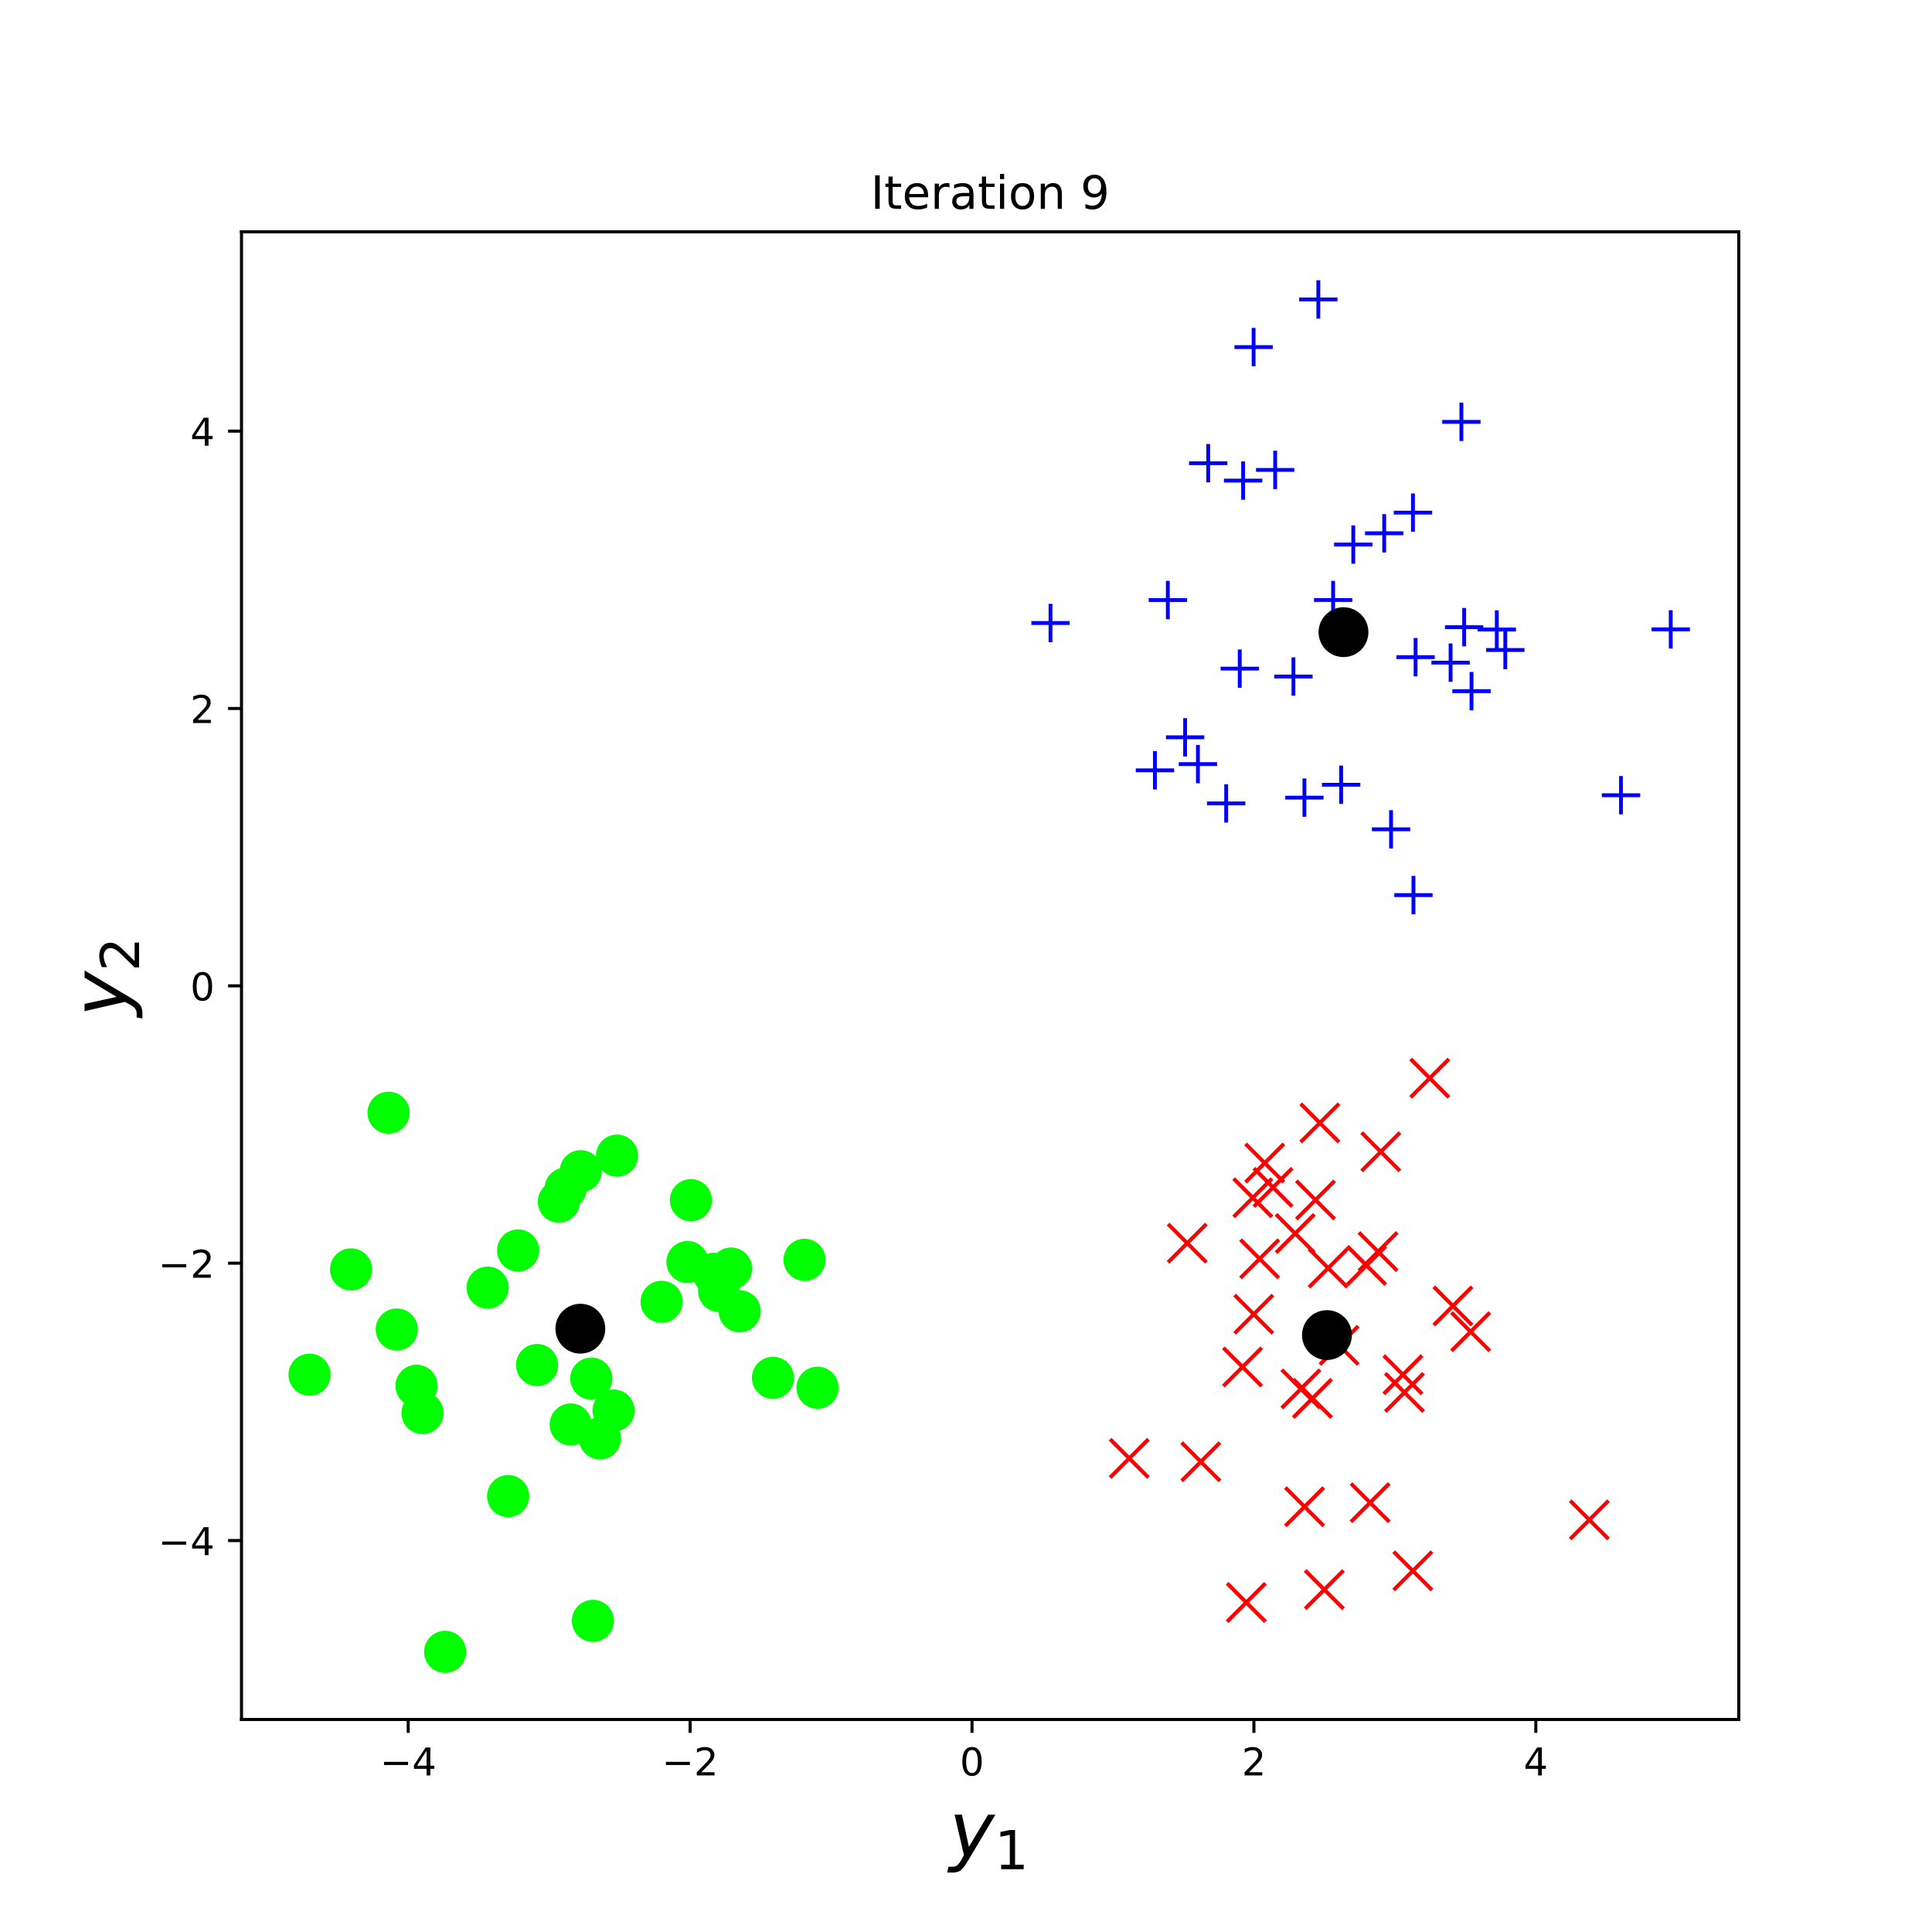
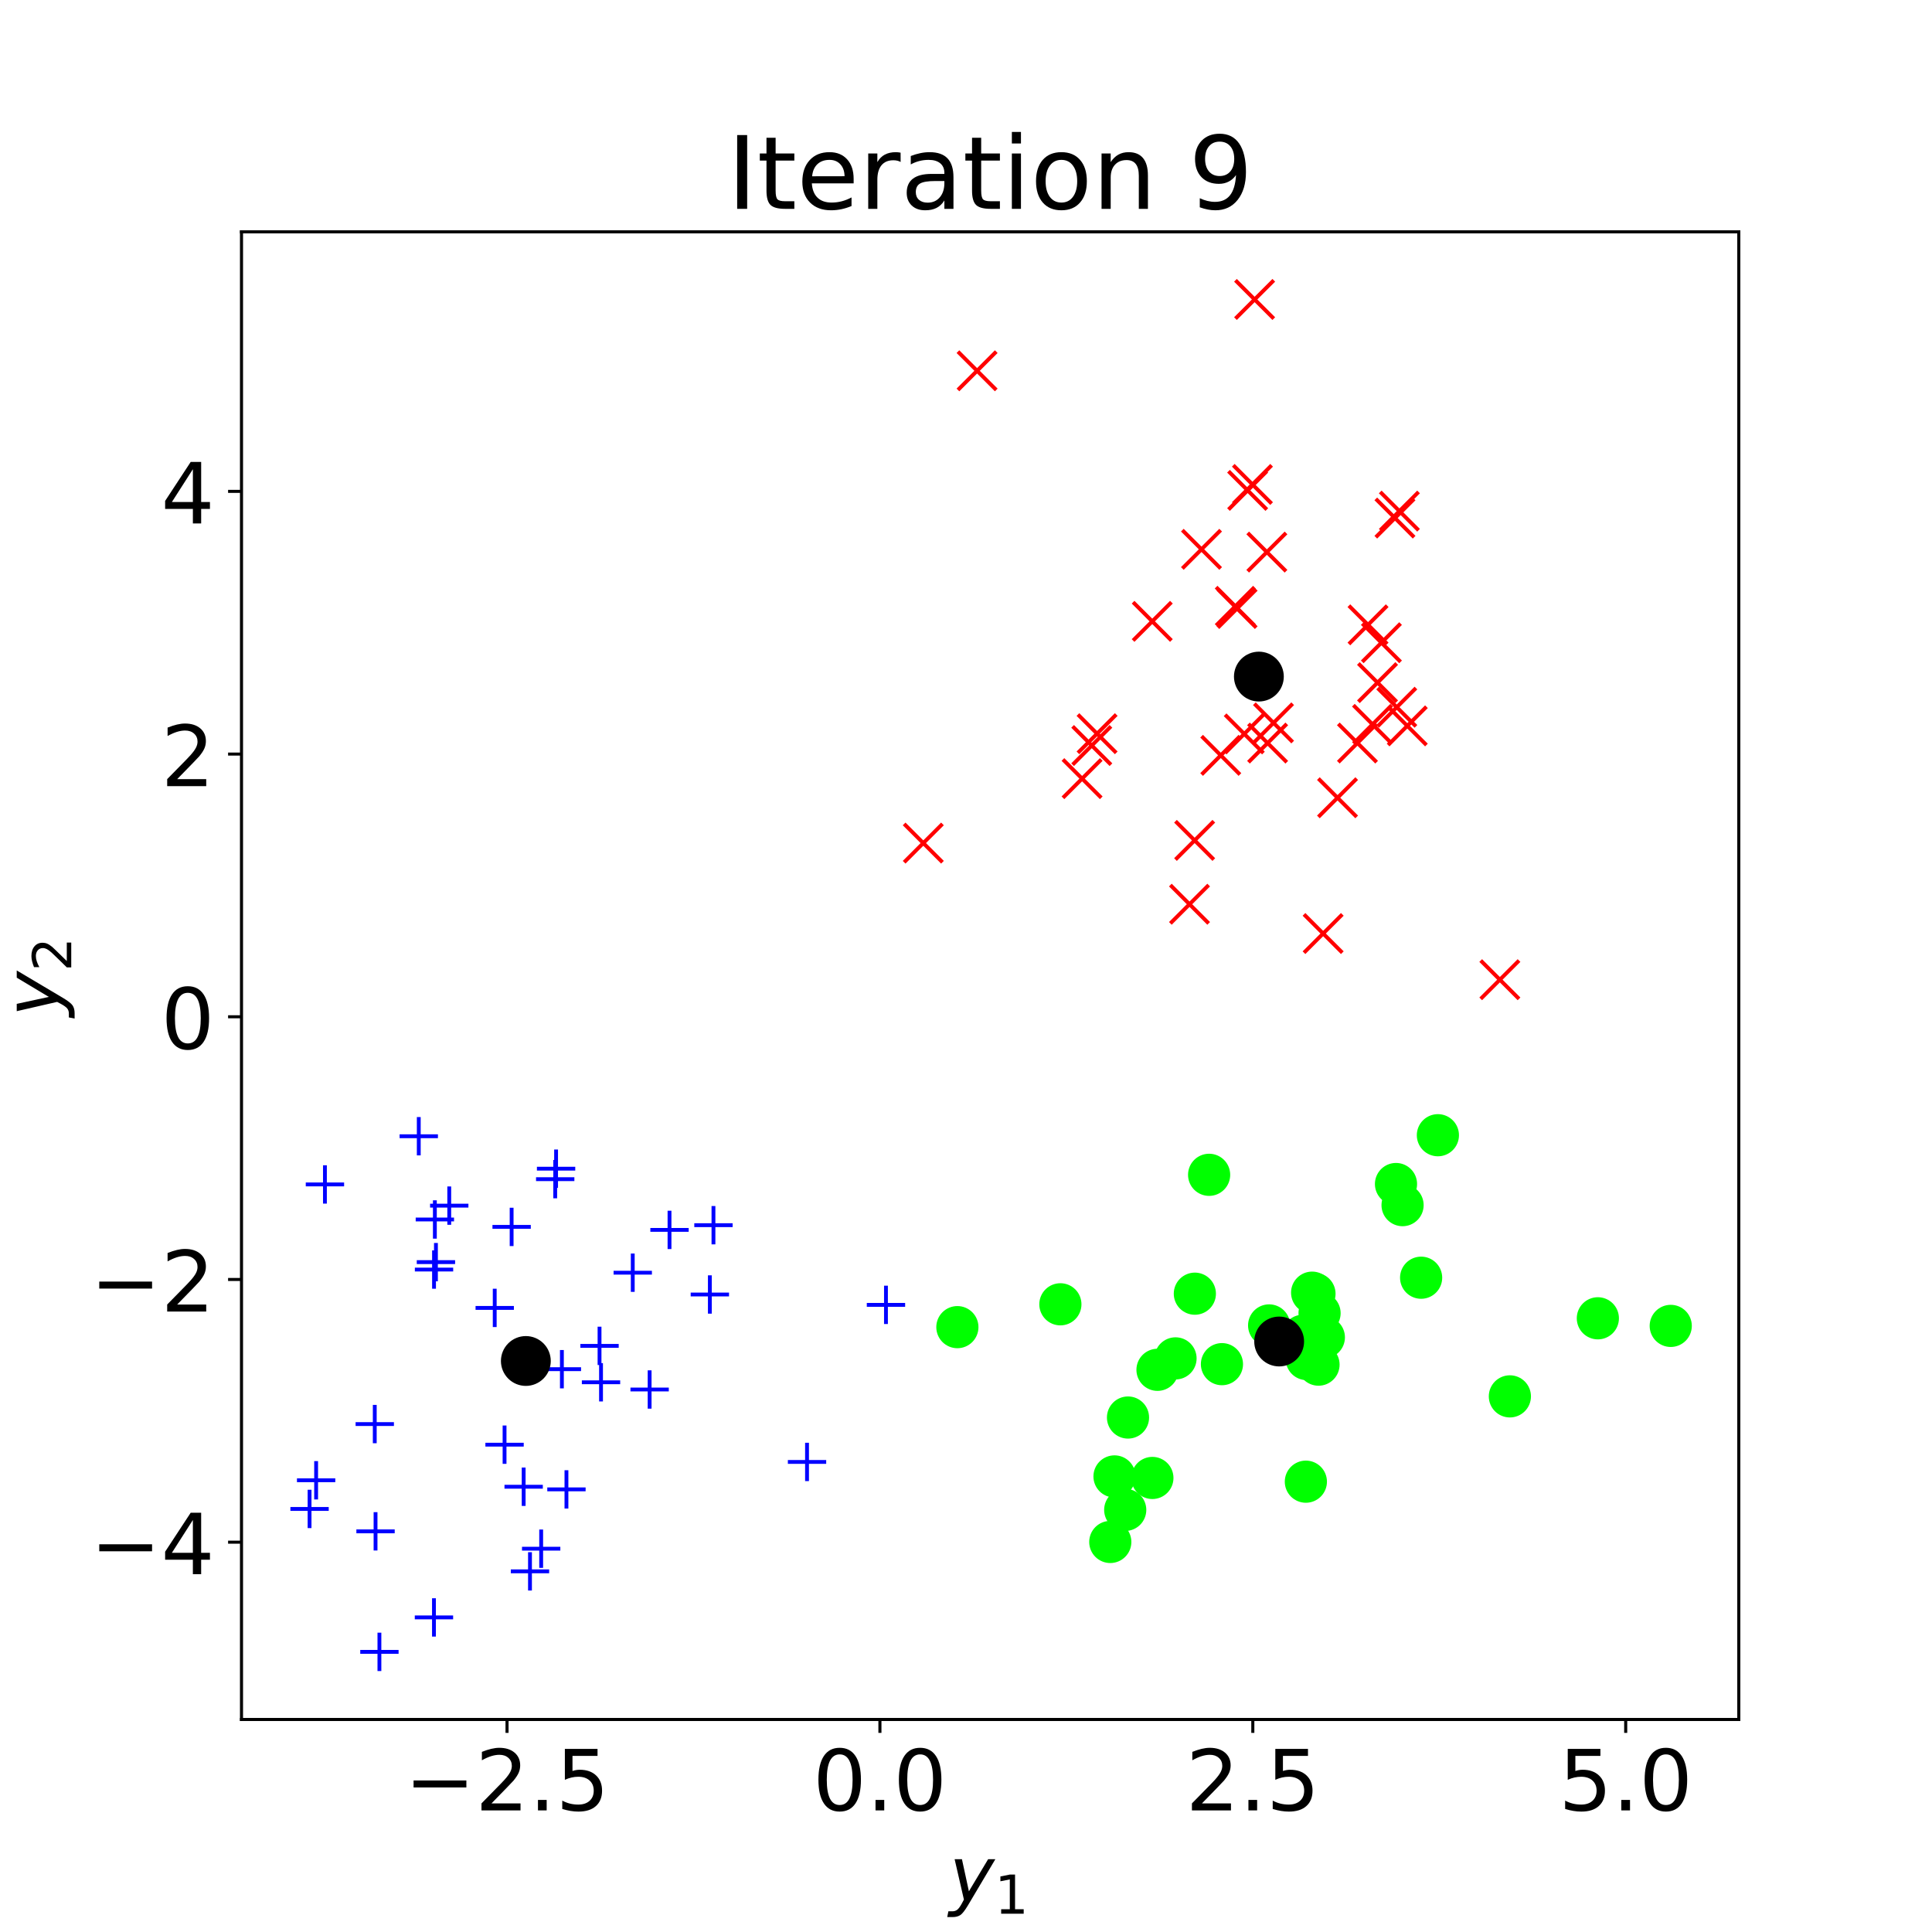
<svg xmlns="http://www.w3.org/2000/svg" xmlns:xlink="http://www.w3.org/1999/xlink" width="504pt" height="504pt" viewBox="0 0 504 504" version="1.1">
  <defs>
    <style type="text/css">*{stroke-linejoin: round; stroke-linecap: butt}</style>
  </defs>
  <g id="figure_1">
    <g id="patch_1">
      <path d="M 0 504  L 504 504  L 504 0  L 0 0  L 0 504  z " style="fill: none" />
    </g>
    <g id="axes_1">
      <g id="patch_2">
        <path d="M 63 448.56  L 453.6 448.56  L 453.6 60.48  L 63 60.48  L 63 448.56  z " style="fill: none" />
      </g>
      <g id="matplotlib.axis_1">
        <g id="xtick_1">
          <g id="line2d_1">
            <defs>
-               <path id="me7303201c6" d="M 0 0  L 0 3.5  " style="stroke: #000000; stroke-width: 0.8" />
+               <path id="md3c737402e" d="M 0 0  L 0 3.5  " style="stroke: #000000; stroke-width: 0.8" />
            </defs>
            <g>
-               <use xlink:href="#me7303201c6" x="106.492" y="448.56" style="stroke: #000000; stroke-width: 0.8" />
+               <use xlink:href="#md3c737402e" x="132.27" y="448.56" style="stroke: #000000; stroke-width: 0.8" />
            </g>
          </g>
          <g id="text_1">
-             <g transform="translate(99.12061 463.1584) scale(0.1 -0.1)">
+             <g transform="translate(105.5589 472.2766) scale(0.22 -0.22)">
              <defs>
                <path id="DejaVuSans-2212" d="M 678 2272  L 4684 2272  L 4684 1741  L 678 1741  L 678 2272  z " transform="scale(0.015625)" />
-                 <path id="DejaVuSans-34" d="M 2419 4116  L 825 1625  L 2419 1625  L 2419 4116  z M 2253 4666  L 3047 4666  L 3047 1625  L 3713 1625  L 3713 1100  L 3047 1100  L 3047 0  L 2419 0  L 2419 1100  L 313 1100  L 313 1709  L 2253 4666  z " transform="scale(0.015625)" />
-               </defs>
-               <use xlink:href="#DejaVuSans-2212" />
-               <use xlink:href="#DejaVuSans-34" x="83.789" />
-             </g>
-           </g>
-         </g>
-         <g id="xtick_2">
-           <g id="line2d_2">
-             <g>
-               <use xlink:href="#me7303201c6" x="180.03" y="448.56" style="stroke: #000000; stroke-width: 0.8" />
-             </g>
-           </g>
-           <g id="text_2">
-             <g transform="translate(172.6587 463.1584) scale(0.1 -0.1)">
-               <defs>
                <path id="DejaVuSans-32" d="M 1228 531  L 3431 531  L 3431 0  L 469 0  L 469 531  Q 828 903 1448 1529  Q 2069 2156 2228 2338  Q 2531 2678 2651 2914  Q 2772 3150 2772 3378  Q 2772 3750 2511 3984  Q 2250 4219 1831 4219  Q 1534 4219 1204 4116  Q 875 4013 500 3803  L 500 4441  Q 881 4594 1212 4672  Q 1544 4750 1819 4750  Q 2544 4750 2975 4387  Q 3406 4025 3406 3419  Q 3406 3131 3298 2873  Q 3191 2616 2906 2266  Q 2828 2175 2409 1742  Q 1991 1309 1228 531  z " transform="scale(0.015625)" />
+                 <path id="DejaVuSans-2e" d="M 684 794  L 1344 794  L 1344 0  L 684 0  L 684 794  z " transform="scale(0.015625)" />
+                 <path id="DejaVuSans-35" d="M 691 4666  L 3169 4666  L 3169 4134  L 1269 4134  L 1269 2991  Q 1406 3038 1543 3061  Q 1681 3084 1819 3084  Q 2600 3084 3056 2656  Q 3513 2228 3513 1497  Q 3513 744 3044 326  Q 2575 -91 1722 -91  Q 1428 -91 1123 -41  Q 819 9 494 109  L 494 744  Q 775 591 1075 516  Q 1375 441 1709 441  Q 2250 441 2565 725  Q 2881 1009 2881 1497  Q 2881 1984 2565 2268  Q 2250 2553 1709 2553  Q 1456 2553 1204 2497  Q 953 2441 691 2322  L 691 4666  z " transform="scale(0.015625)" />
              </defs>
              <use xlink:href="#DejaVuSans-2212" />
              <use xlink:href="#DejaVuSans-32" x="83.789" />
-             </g>
-           </g>
-         </g>
-         <g id="xtick_3">
-           <g id="line2d_3">
-             <g>
-               <use xlink:href="#me7303201c6" x="253.568" y="448.56" style="stroke: #000000; stroke-width: 0.8" />
-             </g>
-           </g>
-           <g id="text_3">
-             <g transform="translate(250.3866 463.1584) scale(0.1 -0.1)">
+               <use xlink:href="#DejaVuSans-2e" x="147.412" />
+               <use xlink:href="#DejaVuSans-35" x="179.199" />
+             </g>
+           </g>
+         </g>
+         <g id="xtick_2">
+           <g id="line2d_2">
+             <g>
+               <use xlink:href="#md3c737402e" x="229.545" y="448.56" style="stroke: #000000; stroke-width: 0.8" />
+             </g>
+           </g>
+           <g id="text_2">
+             <g transform="translate(212.052 472.2766) scale(0.22 -0.22)">
              <defs>
                <path id="DejaVuSans-30" d="M 2034 4250  Q 1547 4250 1301 3770  Q 1056 3291 1056 2328  Q 1056 1369 1301 889  Q 1547 409 2034 409  Q 2525 409 2770 889  Q 3016 1369 3016 2328  Q 3016 3291 2770 3770  Q 2525 4250 2034 4250  z M 2034 4750  Q 2819 4750 3233 4129  Q 3647 3509 3647 2328  Q 3647 1150 3233 529  Q 2819 -91 2034 -91  Q 1250 -91 836 529  Q 422 1150 422 2328  Q 422 3509 836 4129  Q 1250 4750 2034 4750  z " transform="scale(0.015625)" />
              </defs>
              <use xlink:href="#DejaVuSans-30" />
+               <use xlink:href="#DejaVuSans-2e" x="63.623" />
+               <use xlink:href="#DejaVuSans-30" x="95.41" />
+             </g>
+           </g>
+         </g>
+         <g id="xtick_3">
+           <g id="line2d_3">
+             <g>
+               <use xlink:href="#md3c737402e" x="326.821" y="448.56" style="stroke: #000000; stroke-width: 0.8" />
+             </g>
+           </g>
+           <g id="text_3">
+             <g transform="translate(309.3275 472.2766) scale(0.22 -0.22)">
+               <use xlink:href="#DejaVuSans-32" />
+               <use xlink:href="#DejaVuSans-2e" x="63.623" />
+               <use xlink:href="#DejaVuSans-35" x="95.41" />
            </g>
          </g>
        </g>
        <g id="xtick_4">
          <g id="line2d_4">
            <g>
-               <use xlink:href="#me7303201c6" x="327.106" y="448.56" style="stroke: #000000; stroke-width: 0.8" />
+               <use xlink:href="#md3c737402e" x="424.096" y="448.56" style="stroke: #000000; stroke-width: 0.8" />
            </g>
          </g>
          <g id="text_4">
-             <g transform="translate(323.9247 463.1584) scale(0.1 -0.1)">
-               <use xlink:href="#DejaVuSans-32" />
-             </g>
-           </g>
-         </g>
-         <g id="xtick_5">
-           <g id="line2d_5">
-             <g>
-               <use xlink:href="#me7303201c6" x="400.644" y="448.56" style="stroke: #000000; stroke-width: 0.8" />
-             </g>
-           </g>
-           <g id="text_5">
-             <g transform="translate(397.4627 463.1584) scale(0.1 -0.1)">
-               <use xlink:href="#DejaVuSans-34" />
-             </g>
-           </g>
-         </g>
-         <g id="text_6">
-           <g transform="translate(247.6 484.3944) scale(0.2 -0.2)">
+             <g transform="translate(406.603 472.2766) scale(0.22 -0.22)">
+               <use xlink:href="#DejaVuSans-35" />
+               <use xlink:href="#DejaVuSans-2e" x="63.623" />
+               <use xlink:href="#DejaVuSans-30" x="95.41" />
+             </g>
+           </g>
+         </g>
+         <g id="text_5">
+           <g transform="translate(247.6 496.0081) scale(0.2 -0.2)">
            <defs>
              <path id="DejaVuSans-Oblique-79" d="M 1588 -325  Q 1188 -997 936 -1164  Q 684 -1331 294 -1331  L -159 -1331  L -63 -850  L 269 -850  Q 509 -850 678 -719  Q 847 -588 1056 -206  L 1234 128  L 459 3500  L 1069 3500  L 1650 819  L 3256 3500  L 3859 3500  L 1588 -325  z " transform="scale(0.015625)" />
              <path id="DejaVuSans-31" d="M 794 531  L 1825 531  L 1825 4091  L 703 3866  L 703 4441  L 1819 4666  L 2450 4666  L 2450 531  L 3481 531  L 3481 0  L 794 0  L 794 531  z " transform="scale(0.015625)" />
            </defs>
            <use xlink:href="#DejaVuSans-Oblique-79" transform="translate(0 0.3125)" />
            <use xlink:href="#DejaVuSans-31" transform="translate(59.17969 -16.09375) scale(0.7)" />
          </g>
        </g>
      </g>
      <g id="matplotlib.axis_2">
        <g id="ytick_1">
-           <g id="line2d_6">
+           <g id="line2d_5">
            <defs>
-               <path id="m39bfc037e6" d="M 0 0  L -3.5 0  " style="stroke: #000000; stroke-width: 0.8" />
+               <path id="mfe7915f09c" d="M 0 0  L -3.5 0  " style="stroke: #000000; stroke-width: 0.8" />
            </defs>
            <g>
-               <use xlink:href="#m39bfc037e6" x="63" y="401.885" style="stroke: #000000; stroke-width: 0.8" />
-             </g>
-           </g>
-           <g id="text_7">
-             <g transform="translate(41.25781 405.6845) scale(0.1 -0.1)">
+               <use xlink:href="#mfe7915f09c" x="63" y="402.308" style="stroke: #000000; stroke-width: 0.8" />
+             </g>
+           </g>
+           <g id="text_6">
+             <g transform="translate(23.56719 410.6658) scale(0.22 -0.22)">
+               <defs>
+                 <path id="DejaVuSans-34" d="M 2419 4116  L 825 1625  L 2419 1625  L 2419 4116  z M 2253 4666  L 3047 4666  L 3047 1625  L 3713 1625  L 3713 1100  L 3047 1100  L 3047 0  L 2419 0  L 2419 1100  L 313 1100  L 313 1709  L 2253 4666  z " transform="scale(0.015625)" />
+               </defs>
              <use xlink:href="#DejaVuSans-2212" />
              <use xlink:href="#DejaVuSans-34" x="83.789" />
            </g>
          </g>
        </g>
        <g id="ytick_2">
-           <g id="line2d_7">
-             <g>
-               <use xlink:href="#m39bfc037e6" x="63" y="329.53" style="stroke: #000000; stroke-width: 0.8" />
-             </g>
-           </g>
-           <g id="text_8">
-             <g transform="translate(41.25781 333.3295) scale(0.1 -0.1)">
+           <g id="line2d_6">
+             <g>
+               <use xlink:href="#mfe7915f09c" x="63" y="333.777" style="stroke: #000000; stroke-width: 0.8" />
+             </g>
+           </g>
+           <g id="text_7">
+             <g transform="translate(23.56719 342.1357) scale(0.22 -0.22)">
              <use xlink:href="#DejaVuSans-2212" />
              <use xlink:href="#DejaVuSans-32" x="83.789" />
            </g>
          </g>
        </g>
        <g id="ytick_3">
+           <g id="line2d_7">
+             <g>
+               <use xlink:href="#mfe7915f09c" x="63" y="265.247" style="stroke: #000000; stroke-width: 0.8" />
+             </g>
+           </g>
+           <g id="text_8">
+             <g transform="translate(42.0025 273.6055) scale(0.22 -0.22)">
+               <use xlink:href="#DejaVuSans-30" />
+             </g>
+           </g>
+         </g>
+         <g id="ytick_4">
          <g id="line2d_8">
            <g>
-               <use xlink:href="#m39bfc037e6" x="63" y="257.175" style="stroke: #000000; stroke-width: 0.8" />
+               <use xlink:href="#mfe7915f09c" x="63" y="196.717" style="stroke: #000000; stroke-width: 0.8" />
            </g>
          </g>
          <g id="text_9">
-             <g transform="translate(49.6375 260.9744) scale(0.1 -0.1)">
-               <use xlink:href="#DejaVuSans-30" />
-             </g>
-           </g>
-         </g>
-         <g id="ytick_4">
+             <g transform="translate(42.0025 205.0753) scale(0.22 -0.22)">
+               <use xlink:href="#DejaVuSans-32" />
+             </g>
+           </g>
+         </g>
+         <g id="ytick_5">
          <g id="line2d_9">
            <g>
-               <use xlink:href="#m39bfc037e6" x="63" y="184.82" style="stroke: #000000; stroke-width: 0.8" />
+               <use xlink:href="#mfe7915f09c" x="63" y="128.187" style="stroke: #000000; stroke-width: 0.8" />
            </g>
          </g>
          <g id="text_10">
-             <g transform="translate(49.6375 188.6193) scale(0.1 -0.1)">
-               <use xlink:href="#DejaVuSans-32" />
-             </g>
-           </g>
-         </g>
-         <g id="ytick_5">
-           <g id="line2d_10">
-             <g>
-               <use xlink:href="#m39bfc037e6" x="63" y="112.465" style="stroke: #000000; stroke-width: 0.8" />
-             </g>
-           </g>
-           <g id="text_11">
-             <g transform="translate(49.6375 116.2642) scale(0.1 -0.1)">
+             <g transform="translate(42.0025 136.5451) scale(0.22 -0.22)">
              <use xlink:href="#DejaVuSans-34" />
            </g>
          </g>
        </g>
-         <g id="text_12">
-           <g transform="translate(33.05781 265.22) rotate(-90) scale(0.2 -0.2)">
+         <g id="text_11">
+           <g transform="translate(15.36719 265.22) rotate(-90) scale(0.2 -0.2)">
            <use xlink:href="#DejaVuSans-Oblique-79" transform="translate(0 0.3125)" />
            <use xlink:href="#DejaVuSans-32" transform="translate(59.17969 -16.09375) scale(0.7)" />
          </g>
        </g>
      </g>
+       <g id="line2d_10">
+         <defs>
+           <path id="m5f837c6544" d="M -5 5  L 5 -5  M -5 -5  L 5 5  " style="stroke: #ff0000" />
+         </defs>
+         <g clip-path="url(#pb2a38e3ab0)">
+           <use xlink:href="#m5f837c6544" x="318.463" y="197.049" style="fill: #ff0000; stroke: #ff0000" />
+           <use xlink:href="#m5f837c6544" x="356.879" y="162.999" style="fill: #ff0000; stroke: #ff0000" />
+           <use xlink:href="#m5f837c6544" x="284.814" y="194.484" style="fill: #ff0000; stroke: #ff0000" />
+           <use xlink:href="#m5f837c6544" x="286.198" y="191.396" style="fill: #ff0000; stroke: #ff0000" />
+           <use xlink:href="#m5f837c6544" x="359.356" y="178.076" style="fill: #ff0000; stroke: #ff0000" />
+           <use xlink:href="#m5f837c6544" x="240.861" y="219.935" style="fill: #ff0000; stroke: #ff0000" />
+           <use xlink:href="#m5f837c6544" x="330.485" y="144.023" style="fill: #ff0000; stroke: #ff0000" />
+           <use xlink:href="#m5f837c6544" x="322.719" y="158.737" style="fill: #ff0000; stroke: #ff0000" />
+           <use xlink:href="#m5f837c6544" x="364.378" y="184.489" style="fill: #ff0000; stroke: #ff0000" />
+           <use xlink:href="#m5f837c6544" x="358.052" y="188.967" style="fill: #ff0000; stroke: #ff0000" />
+           <use xlink:href="#m5f837c6544" x="360.37" y="167.666" style="fill: #ff0000; stroke: #ff0000" />
+           <use xlink:href="#m5f837c6544" x="322.243" y="158.167" style="fill: #ff0000; stroke: #ff0000" />
+           <use xlink:href="#m5f837c6544" x="365.061" y="133.333" style="fill: #ff0000; stroke: #ff0000" />
+           <use xlink:href="#m5f837c6544" x="330.679" y="193.844" style="fill: #ff0000; stroke: #ff0000" />
+           <use xlink:href="#m5f837c6544" x="282.285" y="203.123" style="fill: #ff0000; stroke: #ff0000" />
+           <use xlink:href="#m5f837c6544" x="311.647" y="219.236" style="fill: #ff0000; stroke: #ff0000" />
+           <use xlink:href="#m5f837c6544" x="326.725" y="126.376" style="fill: #ff0000; stroke: #ff0000" />
+           <use xlink:href="#m5f837c6544" x="313.434" y="143.299" style="fill: #ff0000; stroke: #ff0000" />
+           <use xlink:href="#m5f837c6544" x="300.586" y="162.092" style="fill: #ff0000; stroke: #ff0000" />
+           <use xlink:href="#m5f837c6544" x="324.589" y="191.451" style="fill: #ff0000; stroke: #ff0000" />
+           <use xlink:href="#m5f837c6544" x="310.309" y="235.885" style="fill: #ff0000; stroke: #ff0000" />
+           <use xlink:href="#m5f837c6544" x="348.923" y="208.111" style="fill: #ff0000; stroke: #ff0000" />
+           <use xlink:href="#m5f837c6544" x="354.122" y="193.831" style="fill: #ff0000; stroke: #ff0000" />
+           <use xlink:href="#m5f837c6544" x="327.291" y="78.12" style="fill: #ff0000; stroke: #ff0000" />
+           <use xlink:href="#m5f837c6544" x="325.473" y="127.928" style="fill: #ff0000; stroke: #ff0000" />
+           <use xlink:href="#m5f837c6544" x="332.223" y="188.58" style="fill: #ff0000; stroke: #ff0000" />
+           <use xlink:href="#m5f837c6544" x="367.116" y="189.36" style="fill: #ff0000; stroke: #ff0000" />
+           <use xlink:href="#m5f837c6544" x="254.895" y="96.731" style="fill: #ff0000; stroke: #ff0000" />
+           <use xlink:href="#m5f837c6544" x="345.171" y="243.53" style="fill: #ff0000; stroke: #ff0000" />
+           <use xlink:href="#m5f837c6544" x="363.904" y="135.144" style="fill: #ff0000; stroke: #ff0000" />
+           <use xlink:href="#m5f837c6544" x="391.27" y="255.572" style="fill: #ff0000; stroke: #ff0000" />
+         </g>
+       </g>
      <g id="line2d_11">
        <defs>
-           <path id="mbc474ec21c" d="M -5 5  L 5 -5  M -5 -5  L 5 5  " style="stroke: #ff0000" />
+           <path id="m54648d3444" d="M 0 5  C 1.326 5 2.598 4.473 3.536 3.536  C 4.473 2.598 5 1.326 5 0  C 5 -1.326 4.473 -2.598 3.536 -3.536  C 2.598 -4.473 1.326 -5 0 -5  C -1.326 -5 -2.598 -4.473 -3.536 -3.536  C -4.473 -2.598 -5 -1.326 -5 0  C -5 1.326 -4.473 2.598 -3.536 3.536  C -2.598 4.473 -1.326 5 0 5  z " style="stroke: #00ff00" />
        </defs>
-         <g clip-path="url(#p0b90cbc4e7)">
-           <use xlink:href="#mbc474ec21c" x="343.177" y="313.03" style="fill: #ff0000; stroke: #ff0000" />
-           <use xlink:href="#mbc474ec21c" x="329.929" y="303.399" style="fill: #ff0000; stroke: #ff0000" />
-           <use xlink:href="#mbc474ec21c" x="359.493" y="326.508" style="fill: #ff0000; stroke: #ff0000" />
-           <use xlink:href="#mbc474ec21c" x="326.811" y="312.461" style="fill: #ff0000; stroke: #ff0000" />
-           <use xlink:href="#mbc474ec21c" x="327.068" y="342.84" style="fill: #ff0000; stroke: #ff0000" />
-           <use xlink:href="#mbc474ec21c" x="349.322" y="350.949" style="fill: #ff0000; stroke: #ff0000" />
-           <use xlink:href="#mbc474ec21c" x="328.606" y="328.388" style="fill: #ff0000; stroke: #ff0000" />
-           <use xlink:href="#mbc474ec21c" x="372.982" y="281.261" style="fill: #ff0000; stroke: #ff0000" />
-           <use xlink:href="#mbc474ec21c" x="342.373" y="364.794" style="fill: #ff0000; stroke: #ff0000" />
-           <use xlink:href="#mbc474ec21c" x="357.422" y="392.001" style="fill: #ff0000; stroke: #ff0000" />
-           <use xlink:href="#mbc474ec21c" x="294.593" y="380.44" style="fill: #ff0000; stroke: #ff0000" />
-           <use xlink:href="#mbc474ec21c" x="337.881" y="321.783" style="fill: #ff0000; stroke: #ff0000" />
-           <use xlink:href="#mbc474ec21c" x="366.382" y="363.246" style="fill: #ff0000; stroke: #ff0000" />
-           <use xlink:href="#mbc474ec21c" x="313.257" y="381.326" style="fill: #ff0000; stroke: #ff0000" />
-           <use xlink:href="#mbc474ec21c" x="339.362" y="362.32" style="fill: #ff0000; stroke: #ff0000" />
-           <use xlink:href="#mbc474ec21c" x="325.119" y="418.034" style="fill: #ff0000; stroke: #ff0000" />
-           <use xlink:href="#mbc474ec21c" x="345.472" y="414.684" style="fill: #ff0000; stroke: #ff0000" />
-           <use xlink:href="#mbc474ec21c" x="309.716" y="324.311" style="fill: #ff0000; stroke: #ff0000" />
-           <use xlink:href="#mbc474ec21c" x="332.092" y="309.755" style="fill: #ff0000; stroke: #ff0000" />
-           <use xlink:href="#mbc474ec21c" x="344.304" y="292.938" style="fill: #ff0000; stroke: #ff0000" />
-           <use xlink:href="#mbc474ec21c" x="346.483" y="330.8" style="fill: #ff0000; stroke: #ff0000" />
-           <use xlink:href="#mbc474ec21c" x="324.14" y="356.599" style="fill: #ff0000; stroke: #ff0000" />
-           <use xlink:href="#mbc474ec21c" x="368.564" y="409.783" style="fill: #ff0000; stroke: #ff0000" />
-           <use xlink:href="#mbc474ec21c" x="383.646" y="347.402" style="fill: #ff0000; stroke: #ff0000" />
-           <use xlink:href="#mbc474ec21c" x="414.615" y="396.48" style="fill: #ff0000; stroke: #ff0000" />
-           <use xlink:href="#mbc474ec21c" x="356.493" y="330.116" style="fill: #ff0000; stroke: #ff0000" />
-           <use xlink:href="#mbc474ec21c" x="340.318" y="393.059" style="fill: #ff0000; stroke: #ff0000" />
-           <use xlink:href="#mbc474ec21c" x="365.976" y="358.621" style="fill: #ff0000; stroke: #ff0000" />
-           <use xlink:href="#mbc474ec21c" x="360.205" y="300.464" style="fill: #ff0000; stroke: #ff0000" />
-           <use xlink:href="#mbc474ec21c" x="379.021" y="340.682" style="fill: #ff0000; stroke: #ff0000" />
+         <g clip-path="url(#pb2a38e3ab0)">
+           <use xlink:href="#m54648d3444" x="249.75" y="346.211" style="fill: #00ff00; stroke: #00ff00" />
+           <use xlink:href="#m54648d3444" x="306.659" y="354.361" style="fill: #00ff00; stroke: #00ff00" />
+           <use xlink:href="#m54648d3444" x="293.536" y="393.883" style="fill: #00ff00; stroke: #00ff00" />
+           <use xlink:href="#m54648d3444" x="290.742" y="385.154" style="fill: #00ff00; stroke: #00ff00" />
+           <use xlink:href="#m54648d3444" x="300.623" y="385.553" style="fill: #00ff00; stroke: #00ff00" />
+           <use xlink:href="#m54648d3444" x="276.621" y="340.253" style="fill: #00ff00; stroke: #00ff00" />
+           <use xlink:href="#m54648d3444" x="318.768" y="355.867" style="fill: #00ff00; stroke: #00ff00" />
+           <use xlink:href="#m54648d3444" x="345.355" y="348.877" style="fill: #00ff00; stroke: #00ff00" />
+           <use xlink:href="#m54648d3444" x="370.727" y="333.317" style="fill: #00ff00; stroke: #00ff00" />
+           <use xlink:href="#m54648d3444" x="375.102" y="296.145" style="fill: #00ff00; stroke: #00ff00" />
+           <use xlink:href="#m54648d3444" x="435.845" y="345.886" style="fill: #00ff00; stroke: #00ff00" />
+           <use xlink:href="#m54648d3444" x="315.422" y="306.473" style="fill: #00ff00; stroke: #00ff00" />
+           <use xlink:href="#m54648d3444" x="344.233" y="342.567" style="fill: #00ff00; stroke: #00ff00" />
+           <use xlink:href="#m54648d3444" x="331.077" y="345.763" style="fill: #00ff00; stroke: #00ff00" />
+           <use xlink:href="#m54648d3444" x="339.901" y="348.462" style="fill: #00ff00; stroke: #00ff00" />
+           <use xlink:href="#m54648d3444" x="364.173" y="308.875" style="fill: #00ff00; stroke: #00ff00" />
+           <use xlink:href="#m54648d3444" x="393.88" y="364.271" style="fill: #00ff00; stroke: #00ff00" />
+           <use xlink:href="#m54648d3444" x="365.888" y="314.385" style="fill: #00ff00; stroke: #00ff00" />
+           <use xlink:href="#m54648d3444" x="311.7" y="337.483" style="fill: #00ff00; stroke: #00ff00" />
+           <use xlink:href="#m54648d3444" x="342.293" y="337.216" style="fill: #00ff00; stroke: #00ff00" />
+           <use xlink:href="#m54648d3444" x="289.64" y="402.251" style="fill: #00ff00; stroke: #00ff00" />
+           <use xlink:href="#m54648d3444" x="340.893" y="354.541" style="fill: #00ff00; stroke: #00ff00" />
+           <use xlink:href="#m54648d3444" x="301.957" y="357.344" style="fill: #00ff00; stroke: #00ff00" />
+           <use xlink:href="#m54648d3444" x="342.908" y="337.512" style="fill: #00ff00; stroke: #00ff00" />
+           <use xlink:href="#m54648d3444" x="340.661" y="386.525" style="fill: #00ff00; stroke: #00ff00" />
+           <use xlink:href="#m54648d3444" x="343.959" y="355.994" style="fill: #00ff00; stroke: #00ff00" />
+           <use xlink:href="#m54648d3444" x="294.262" y="369.79" style="fill: #00ff00; stroke: #00ff00" />
+           <use xlink:href="#m54648d3444" x="416.831" y="343.904" style="fill: #00ff00; stroke: #00ff00" />
        </g>
      </g>
      <g id="line2d_12">
        <defs>
-           <path id="m2a90187cdf" d="M 0 5  C 1.326 5 2.598 4.473 3.536 3.536  C 4.473 2.598 5 1.326 5 0  C 5 -1.326 4.473 -2.598 3.536 -3.536  C 2.598 -4.473 1.326 -5 0 -5  C -1.326 -5 -2.598 -4.473 -3.536 -3.536  C -4.473 -2.598 -5 -1.326 -5 0  C -5 1.326 -4.473 2.598 -3.536 3.536  C -2.598 4.473 -1.326 5 0 5  z " style="stroke: #00ff00" />
+           <path id="m15c263ae04" d="M -5 0  L 5 0  M 0 5  L 0 -5  " style="stroke: #0000ff" />
        </defs>
-         <g clip-path="url(#p0b90cbc4e7)">
-           <use xlink:href="#m2a90187cdf" x="154.262" y="359.632" style="fill: #00ff00; stroke: #00ff00" />
-           <use xlink:href="#m2a90187cdf" x="91.585" y="331.153" style="fill: #00ff00; stroke: #00ff00" />
-           <use xlink:href="#m2a90187cdf" x="172.596" y="339.605" style="fill: #00ff00; stroke: #00ff00" />
-           <use xlink:href="#m2a90187cdf" x="156.524" y="375.246" style="fill: #00ff00; stroke: #00ff00" />
-           <use xlink:href="#m2a90187cdf" x="132.558" y="390.291" style="fill: #00ff00; stroke: #00ff00" />
-           <use xlink:href="#m2a90187cdf" x="186.228" y="332.3" style="fill: #00ff00; stroke: #00ff00" />
-           <use xlink:href="#m2a90187cdf" x="135.153" y="326.203" style="fill: #00ff00; stroke: #00ff00" />
-           <use xlink:href="#m2a90187cdf" x="116.121" y="430.92" style="fill: #00ff00; stroke: #00ff00" />
-           <use xlink:href="#m2a90187cdf" x="140.105" y="356.097" style="fill: #00ff00; stroke: #00ff00" />
-           <use xlink:href="#m2a90187cdf" x="127.206" y="335.903" style="fill: #00ff00; stroke: #00ff00" />
-           <use xlink:href="#m2a90187cdf" x="187.585" y="336.776" style="fill: #00ff00; stroke: #00ff00" />
-           <use xlink:href="#m2a90187cdf" x="190.708" y="330.936" style="fill: #00ff00; stroke: #00ff00" />
-           <use xlink:href="#m2a90187cdf" x="108.662" y="361.513" style="fill: #00ff00; stroke: #00ff00" />
-           <use xlink:href="#m2a90187cdf" x="154.675" y="422.833" style="fill: #00ff00; stroke: #00ff00" />
-           <use xlink:href="#m2a90187cdf" x="103.505" y="346.824" style="fill: #00ff00; stroke: #00ff00" />
-           <use xlink:href="#m2a90187cdf" x="147.558" y="310.069" style="fill: #00ff00; stroke: #00ff00" />
-           <use xlink:href="#m2a90187cdf" x="160.965" y="301.48" style="fill: #00ff00; stroke: #00ff00" />
-           <use xlink:href="#m2a90187cdf" x="201.651" y="359.432" style="fill: #00ff00; stroke: #00ff00" />
-           <use xlink:href="#m2a90187cdf" x="213.26" y="362.015" style="fill: #00ff00; stroke: #00ff00" />
-           <use xlink:href="#m2a90187cdf" x="209.882" y="328.657" style="fill: #00ff00; stroke: #00ff00" />
-           <use xlink:href="#m2a90187cdf" x="179.343" y="329.232" style="fill: #00ff00; stroke: #00ff00" />
-           <use xlink:href="#m2a90187cdf" x="192.962" y="342.072" style="fill: #00ff00; stroke: #00ff00" />
-           <use xlink:href="#m2a90187cdf" x="160.067" y="367.972" style="fill: #00ff00; stroke: #00ff00" />
-           <use xlink:href="#m2a90187cdf" x="101.364" y="290.277" style="fill: #00ff00; stroke: #00ff00" />
-           <use xlink:href="#m2a90187cdf" x="148.883" y="371.611" style="fill: #00ff00; stroke: #00ff00" />
-           <use xlink:href="#m2a90187cdf" x="180.244" y="313.095" style="fill: #00ff00; stroke: #00ff00" />
-           <use xlink:href="#m2a90187cdf" x="110.226" y="368.623" style="fill: #00ff00; stroke: #00ff00" />
-           <use xlink:href="#m2a90187cdf" x="145.796" y="313.492" style="fill: #00ff00; stroke: #00ff00" />
-           <use xlink:href="#m2a90187cdf" x="151.489" y="305.539" style="fill: #00ff00; stroke: #00ff00" />
-           <use xlink:href="#m2a90187cdf" x="80.755" y="358.617" style="fill: #00ff00; stroke: #00ff00" />
+         <g clip-path="url(#pb2a38e3ab0)">
+           <use xlink:href="#m15c263ae04" x="141.175" y="404.009" style="fill: #0000ff; stroke: #0000ff" />
+           <use xlink:href="#m15c263ae04" x="185.18" y="337.697" style="fill: #0000ff; stroke: #0000ff" />
+           <use xlink:href="#m15c263ae04" x="82.467" y="386.156" style="fill: #0000ff; stroke: #0000ff" />
+           <use xlink:href="#m15c263ae04" x="113.224" y="331.185" style="fill: #0000ff; stroke: #0000ff" />
+           <use xlink:href="#m15c263ae04" x="174.656" y="320.843" style="fill: #0000ff; stroke: #0000ff" />
+           <use xlink:href="#m15c263ae04" x="113.443" y="318.122" style="fill: #0000ff; stroke: #0000ff" />
+           <use xlink:href="#m15c263ae04" x="145.065" y="304.87" style="fill: #0000ff; stroke: #0000ff" />
+           <use xlink:href="#m15c263ae04" x="165.065" y="332.01" style="fill: #0000ff; stroke: #0000ff" />
+           <use xlink:href="#m15c263ae04" x="131.624" y="376.873" style="fill: #0000ff; stroke: #0000ff" />
+           <use xlink:href="#m15c263ae04" x="133.468" y="320.054" style="fill: #0000ff; stroke: #0000ff" />
+           <use xlink:href="#m15c263ae04" x="156.788" y="360.593" style="fill: #0000ff; stroke: #0000ff" />
+           <use xlink:href="#m15c263ae04" x="80.755" y="393.636" style="fill: #0000ff; stroke: #0000ff" />
+           <use xlink:href="#m15c263ae04" x="136.605" y="387.845" style="fill: #0000ff; stroke: #0000ff" />
+           <use xlink:href="#m15c263ae04" x="129.058" y="341.194" style="fill: #0000ff; stroke: #0000ff" />
+           <use xlink:href="#m15c263ae04" x="156.4" y="351.098" style="fill: #0000ff; stroke: #0000ff" />
+           <use xlink:href="#m15c263ae04" x="144.836" y="307.607" style="fill: #0000ff; stroke: #0000ff" />
+           <use xlink:href="#m15c263ae04" x="138.257" y="409.915" style="fill: #0000ff; stroke: #0000ff" />
+           <use xlink:href="#m15c263ae04" x="113.722" y="329.248" style="fill: #0000ff; stroke: #0000ff" />
+           <use xlink:href="#m15c263ae04" x="169.467" y="362.473" style="fill: #0000ff; stroke: #0000ff" />
+           <use xlink:href="#m15c263ae04" x="109.244" y="296.411" style="fill: #0000ff; stroke: #0000ff" />
+           <use xlink:href="#m15c263ae04" x="117.195" y="314.515" style="fill: #0000ff; stroke: #0000ff" />
+           <use xlink:href="#m15c263ae04" x="97.968" y="399.483" style="fill: #0000ff; stroke: #0000ff" />
+           <use xlink:href="#m15c263ae04" x="147.769" y="388.531" style="fill: #0000ff; stroke: #0000ff" />
+           <use xlink:href="#m15c263ae04" x="84.766" y="308.981" style="fill: #0000ff; stroke: #0000ff" />
+           <use xlink:href="#m15c263ae04" x="186.12" y="319.612" style="fill: #0000ff; stroke: #0000ff" />
+           <use xlink:href="#m15c263ae04" x="113.206" y="421.93" style="fill: #0000ff; stroke: #0000ff" />
+           <use xlink:href="#m15c263ae04" x="146.58" y="357.177" style="fill: #0000ff; stroke: #0000ff" />
+           <use xlink:href="#m15c263ae04" x="98.978" y="430.92" style="fill: #0000ff; stroke: #0000ff" />
+           <use xlink:href="#m15c263ae04" x="210.529" y="381.37" style="fill: #0000ff; stroke: #0000ff" />
+           <use xlink:href="#m15c263ae04" x="97.764" y="371.492" style="fill: #0000ff; stroke: #0000ff" />
+           <use xlink:href="#m15c263ae04" x="231.122" y="340.399" style="fill: #0000ff; stroke: #0000ff" />
        </g>
      </g>
      <g id="line2d_13">
        <defs>
-           <path id="me1ce4f0400" d="M -5 0  L 5 0  M 0 5  L 0 -5  " style="stroke: #0000ff" />
+           <path id="m63c1f3e6c9" d="M 0 6  C 1.591 6 3.117 5.368 4.243 4.243  C 5.368 3.117 6 1.591 6 0  C 6 -1.591 5.368 -3.117 4.243 -4.243  C 3.117 -5.368 1.591 -6 0 -6  C -1.591 -6 -3.117 -5.368 -4.243 -4.243  C -5.368 -3.117 -6 -1.591 -6 0  C -6 1.591 -5.368 3.117 -4.243 4.243  C -3.117 5.368 -1.591 6 0 6  z " style="stroke: #000000" />
        </defs>
-         <g clip-path="url(#p0b90cbc4e7)">
-           <use xlink:href="#me1ce4f0400" x="301.286" y="200.956" style="fill: #0000ff; stroke: #0000ff" />
-           <use xlink:href="#me1ce4f0400" x="315.19" y="120.836" style="fill: #0000ff; stroke: #0000ff" />
-           <use xlink:href="#me1ce4f0400" x="392.686" y="169.568" style="fill: #0000ff; stroke: #0000ff" />
-           <use xlink:href="#me1ce4f0400" x="435.845" y="164.178" style="fill: #0000ff; stroke: #0000ff" />
-           <use xlink:href="#me1ce4f0400" x="337.416" y="176.487" style="fill: #0000ff; stroke: #0000ff" />
-           <use xlink:href="#me1ce4f0400" x="312.502" y="199.329" style="fill: #0000ff; stroke: #0000ff" />
-           <use xlink:href="#me1ce4f0400" x="422.868" y="207.451" style="fill: #0000ff; stroke: #0000ff" />
-           <use xlink:href="#me1ce4f0400" x="319.872" y="209.584" style="fill: #0000ff; stroke: #0000ff" />
-           <use xlink:href="#me1ce4f0400" x="383.874" y="180.303" style="fill: #0000ff; stroke: #0000ff" />
-           <use xlink:href="#me1ce4f0400" x="332.654" y="122.585" style="fill: #0000ff; stroke: #0000ff" />
-           <use xlink:href="#me1ce4f0400" x="323.413" y="174.426" style="fill: #0000ff; stroke: #0000ff" />
-           <use xlink:href="#me1ce4f0400" x="327.028" y="90.543" style="fill: #0000ff; stroke: #0000ff" />
-           <use xlink:href="#me1ce4f0400" x="353.032" y="142.055" style="fill: #0000ff; stroke: #0000ff" />
-           <use xlink:href="#me1ce4f0400" x="340.282" y="208.075" style="fill: #0000ff; stroke: #0000ff" />
-           <use xlink:href="#me1ce4f0400" x="390.471" y="164.215" style="fill: #0000ff; stroke: #0000ff" />
-           <use xlink:href="#me1ce4f0400" x="274.049" y="162.523" style="fill: #0000ff; stroke: #0000ff" />
-           <use xlink:href="#me1ce4f0400" x="324.29" y="125.373" style="fill: #0000ff; stroke: #0000ff" />
-           <use xlink:href="#me1ce4f0400" x="381.95" y="163.61" style="fill: #0000ff; stroke: #0000ff" />
-           <use xlink:href="#me1ce4f0400" x="368.727" y="233.499" style="fill: #0000ff; stroke: #0000ff" />
-           <use xlink:href="#me1ce4f0400" x="347.769" y="156.519" style="fill: #0000ff; stroke: #0000ff" />
-           <use xlink:href="#me1ce4f0400" x="309.163" y="192.336" style="fill: #0000ff; stroke: #0000ff" />
-           <use xlink:href="#me1ce4f0400" x="304.653" y="156.539" style="fill: #0000ff; stroke: #0000ff" />
-           <use xlink:href="#me1ce4f0400" x="368.595" y="133.725" style="fill: #0000ff; stroke: #0000ff" />
-           <use xlink:href="#me1ce4f0400" x="369.282" y="171.428" style="fill: #0000ff; stroke: #0000ff" />
-           <use xlink:href="#me1ce4f0400" x="362.883" y="216.34" style="fill: #0000ff; stroke: #0000ff" />
-           <use xlink:href="#me1ce4f0400" x="378.418" y="172.863" style="fill: #0000ff; stroke: #0000ff" />
-           <use xlink:href="#me1ce4f0400" x="361.1" y="139.113" style="fill: #0000ff; stroke: #0000ff" />
-           <use xlink:href="#me1ce4f0400" x="343.91" y="78.12" style="fill: #0000ff; stroke: #0000ff" />
-           <use xlink:href="#me1ce4f0400" x="349.864" y="204.72" style="fill: #0000ff; stroke: #0000ff" />
-           <use xlink:href="#me1ce4f0400" x="381.233" y="110.053" style="fill: #0000ff; stroke: #0000ff" />
-         </g>
-       </g>
-       <g id="line2d_14">
-         <defs>
-           <path id="m6846a0b709" d="M 0 6  C 1.591 6 3.117 5.368 4.243 4.243  C 5.368 3.117 6 1.591 6 0  C 6 -1.591 5.368 -3.117 4.243 -4.243  C 3.117 -5.368 1.591 -6 0 -6  C -1.591 -6 -3.117 -5.368 -4.243 -4.243  C -5.368 -3.117 -6 -1.591 -6 0  C -6 1.591 -5.368 3.117 -4.243 4.243  C -3.117 5.368 -1.591 6 0 6  z " style="stroke: #000000" />
-         </defs>
-         <g clip-path="url(#p0b90cbc4e7)">
-           <use xlink:href="#m6846a0b709" x="346.161" y="348.282" style="stroke: #000000" />
-           <use xlink:href="#m6846a0b709" x="151.397" y="346.614" style="stroke: #000000" />
-           <use xlink:href="#m6846a0b709" x="350.477" y="164.912" style="stroke: #000000" />
+         <g clip-path="url(#pb2a38e3ab0)">
+           <use xlink:href="#m63c1f3e6c9" x="328.404" y="176.501" style="stroke: #000000" />
+           <use xlink:href="#m63c1f3e6c9" x="333.693" y="349.959" style="stroke: #000000" />
+           <use xlink:href="#m63c1f3e6c9" x="137.177" y="355.04" style="stroke: #000000" />
        </g>
      </g>
      <g id="patch_3">
        <path d="M 63 448.56  L 63 60.48  " style="fill: none; stroke: #000000; stroke-width: 0.8; stroke-linejoin: miter; stroke-linecap: square" />
      </g>
      <g id="patch_4">
        <path d="M 453.6 448.56  L 453.6 60.48  " style="fill: none; stroke: #000000; stroke-width: 0.8; stroke-linejoin: miter; stroke-linecap: square" />
      </g>
      <g id="patch_5">
        <path d="M 63 448.56  L 453.6 448.56  " style="fill: none; stroke: #000000; stroke-width: 0.8; stroke-linejoin: miter; stroke-linecap: square" />
      </g>
      <g id="patch_6">
        <path d="M 63 60.48  L 453.6 60.48  " style="fill: none; stroke: #000000; stroke-width: 0.8; stroke-linejoin: miter; stroke-linecap: square" />
      </g>
-       <g id="text_13">
-         <g transform="translate(227.1253 54.48) scale(0.12 -0.12)">
+       <g id="text_12">
+         <g transform="translate(189.7157 54.48) scale(0.264 -0.264)">
          <defs>
            <path id="DejaVuSans-49" d="M 628 4666  L 1259 4666  L 1259 0  L 628 0  L 628 4666  z " transform="scale(0.015625)" />
            <path id="DejaVuSans-74" d="M 1172 4494  L 1172 3500  L 2356 3500  L 2356 3053  L 1172 3053  L 1172 1153  Q 1172 725 1289 603  Q 1406 481 1766 481  L 2356 481  L 2356 0  L 1766 0  Q 1100 0 847 248  Q 594 497 594 1153  L 594 3053  L 172 3053  L 172 3500  L 594 3500  L 594 4494  L 1172 4494  z " transform="scale(0.015625)" />
            <path id="DejaVuSans-65" d="M 3597 1894  L 3597 1613  L 953 1613  Q 991 1019 1311 708  Q 1631 397 2203 397  Q 2534 397 2845 478  Q 3156 559 3463 722  L 3463 178  Q 3153 47 2828 -22  Q 2503 -91 2169 -91  Q 1331 -91 842 396  Q 353 884 353 1716  Q 353 2575 817 3079  Q 1281 3584 2069 3584  Q 2775 3584 3186 3129  Q 3597 2675 3597 1894  z M 3022 2063  Q 3016 2534 2758 2815  Q 2500 3097 2075 3097  Q 1594 3097 1305 2825  Q 1016 2553 972 2059  L 3022 2063  z " transform="scale(0.015625)" />
            <path id="DejaVuSans-72" d="M 2631 2963  Q 2534 3019 2420 3045  Q 2306 3072 2169 3072  Q 1681 3072 1420 2755  Q 1159 2438 1159 1844  L 1159 0  L 581 0  L 581 3500  L 1159 3500  L 1159 2956  Q 1341 3275 1631 3429  Q 1922 3584 2338 3584  Q 2397 3584 2469 3576  Q 2541 3569 2628 3553  L 2631 2963  z " transform="scale(0.015625)" />
            <path id="DejaVuSans-61" d="M 2194 1759  Q 1497 1759 1228 1600  Q 959 1441 959 1056  Q 959 750 1161 570  Q 1363 391 1709 391  Q 2188 391 2477 730  Q 2766 1069 2766 1631  L 2766 1759  L 2194 1759  z M 3341 1997  L 3341 0  L 2766 0  L 2766 531  Q 2569 213 2275 61  Q 1981 -91 1556 -91  Q 1019 -91 701 211  Q 384 513 384 1019  Q 384 1609 779 1909  Q 1175 2209 1959 2209  L 2766 2209  L 2766 2266  Q 2766 2663 2505 2880  Q 2244 3097 1772 3097  Q 1472 3097 1187 3025  Q 903 2953 641 2809  L 641 3341  Q 956 3463 1253 3523  Q 1550 3584 1831 3584  Q 2591 3584 2966 3190  Q 3341 2797 3341 1997  z " transform="scale(0.015625)" />
            <path id="DejaVuSans-69" d="M 603 3500  L 1178 3500  L 1178 0  L 603 0  L 603 3500  z M 603 4863  L 1178 4863  L 1178 4134  L 603 4134  L 603 4863  z " transform="scale(0.015625)" />
            <path id="DejaVuSans-6f" d="M 1959 3097  Q 1497 3097 1228 2736  Q 959 2375 959 1747  Q 959 1119 1226 758  Q 1494 397 1959 397  Q 2419 397 2687 759  Q 2956 1122 2956 1747  Q 2956 2369 2687 2733  Q 2419 3097 1959 3097  z M 1959 3584  Q 2709 3584 3137 3096  Q 3566 2609 3566 1747  Q 3566 888 3137 398  Q 2709 -91 1959 -91  Q 1206 -91 779 398  Q 353 888 353 1747  Q 353 2609 779 3096  Q 1206 3584 1959 3584  z " transform="scale(0.015625)" />
            <path id="DejaVuSans-6e" d="M 3513 2113  L 3513 0  L 2938 0  L 2938 2094  Q 2938 2591 2744 2837  Q 2550 3084 2163 3084  Q 1697 3084 1428 2787  Q 1159 2491 1159 1978  L 1159 0  L 581 0  L 581 3500  L 1159 3500  L 1159 2956  Q 1366 3272 1645 3428  Q 1925 3584 2291 3584  Q 2894 3584 3203 3211  Q 3513 2838 3513 2113  z " transform="scale(0.015625)" />
            <path id="DejaVuSans-20" transform="scale(0.015625)" />
            <path id="DejaVuSans-39" d="M 703 97  L 703 672  Q 941 559 1184 500  Q 1428 441 1663 441  Q 2288 441 2617 861  Q 2947 1281 2994 2138  Q 2813 1869 2534 1725  Q 2256 1581 1919 1581  Q 1219 1581 811 2004  Q 403 2428 403 3163  Q 403 3881 828 4315  Q 1253 4750 1959 4750  Q 2769 4750 3195 4129  Q 3622 3509 3622 2328  Q 3622 1225 3098 567  Q 2575 -91 1691 -91  Q 1453 -91 1209 -44  Q 966 3 703 97  z M 1959 2075  Q 2384 2075 2632 2365  Q 2881 2656 2881 3163  Q 2881 3666 2632 3958  Q 2384 4250 1959 4250  Q 1534 4250 1286 3958  Q 1038 3666 1038 3163  Q 1038 2656 1286 2365  Q 1534 2075 1959 2075  z " transform="scale(0.015625)" />
          </defs>
          <use xlink:href="#DejaVuSans-49" />
          <use xlink:href="#DejaVuSans-74" x="29.492" />
          <use xlink:href="#DejaVuSans-65" x="68.701" />
          <use xlink:href="#DejaVuSans-72" x="130.225" />
          <use xlink:href="#DejaVuSans-61" x="171.338" />
          <use xlink:href="#DejaVuSans-74" x="232.617" />
          <use xlink:href="#DejaVuSans-69" x="271.826" />
          <use xlink:href="#DejaVuSans-6f" x="299.609" />
          <use xlink:href="#DejaVuSans-6e" x="360.791" />
          <use xlink:href="#DejaVuSans-20" x="424.17" />
          <use xlink:href="#DejaVuSans-39" x="455.957" />
        </g>
      </g>
    </g>
  </g>
  <defs>
-     <clipPath id="p0b90cbc4e7">
+     <clipPath id="pb2a38e3ab0">
      <rect x="63" y="60.48" width="390.6" height="388.08" />
    </clipPath>
  </defs>
</svg>
